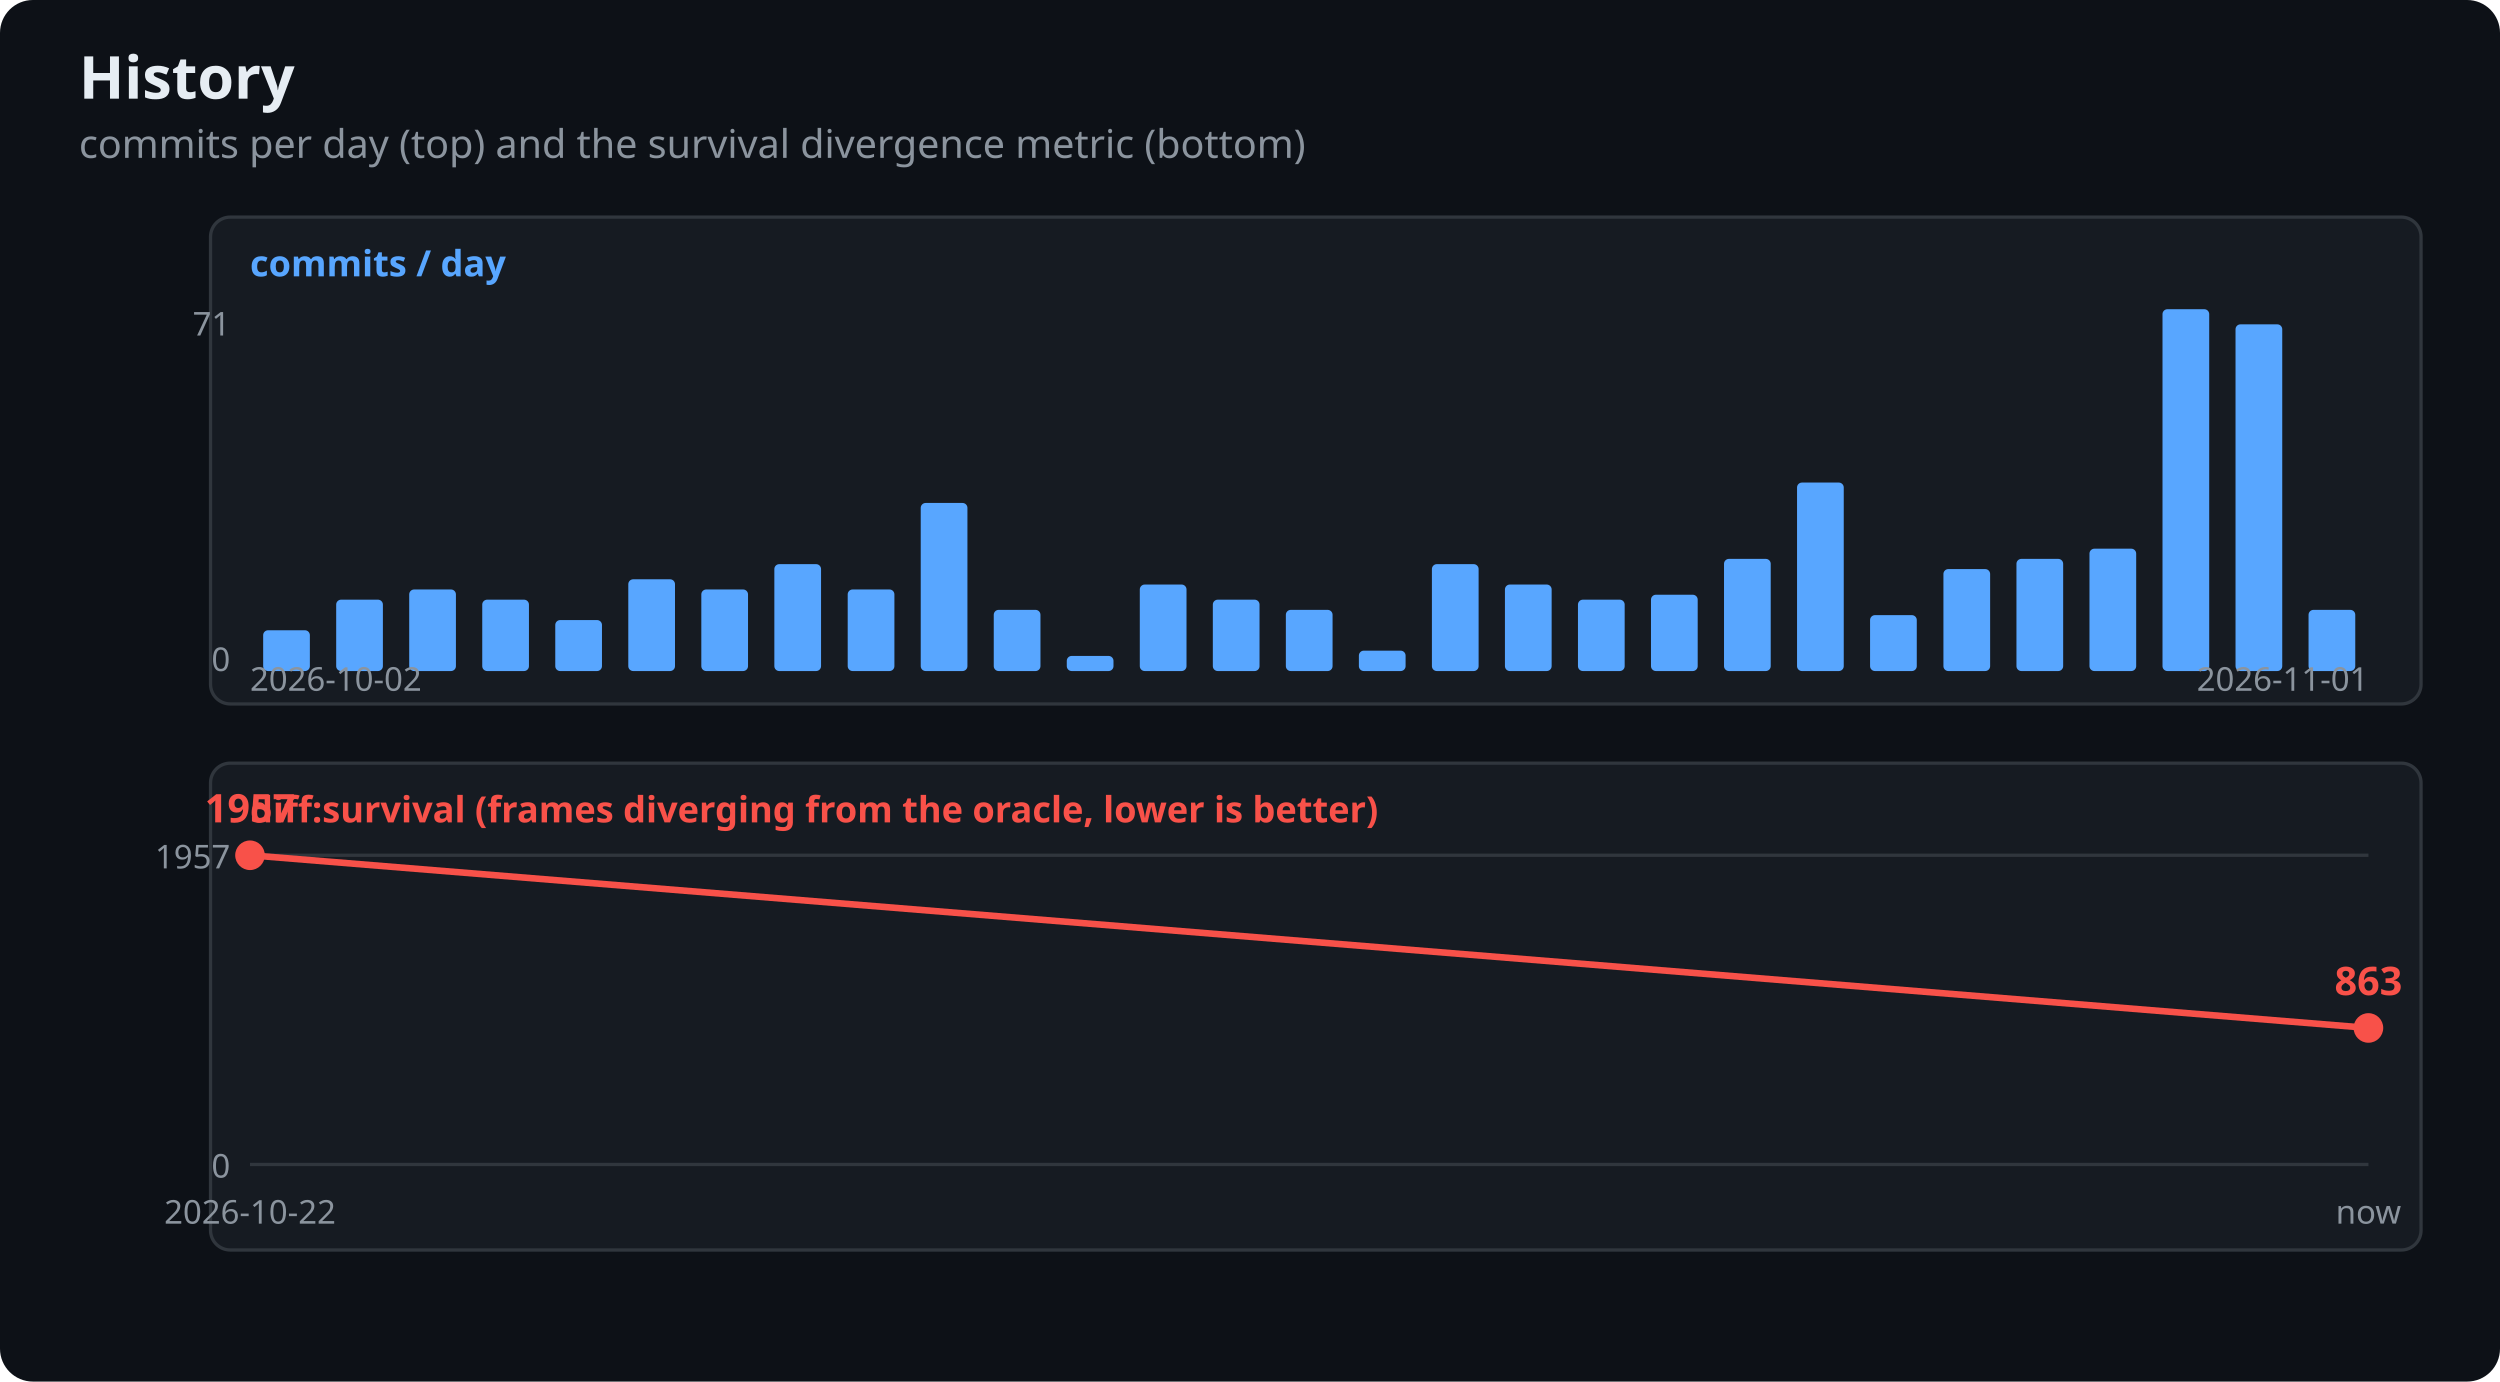
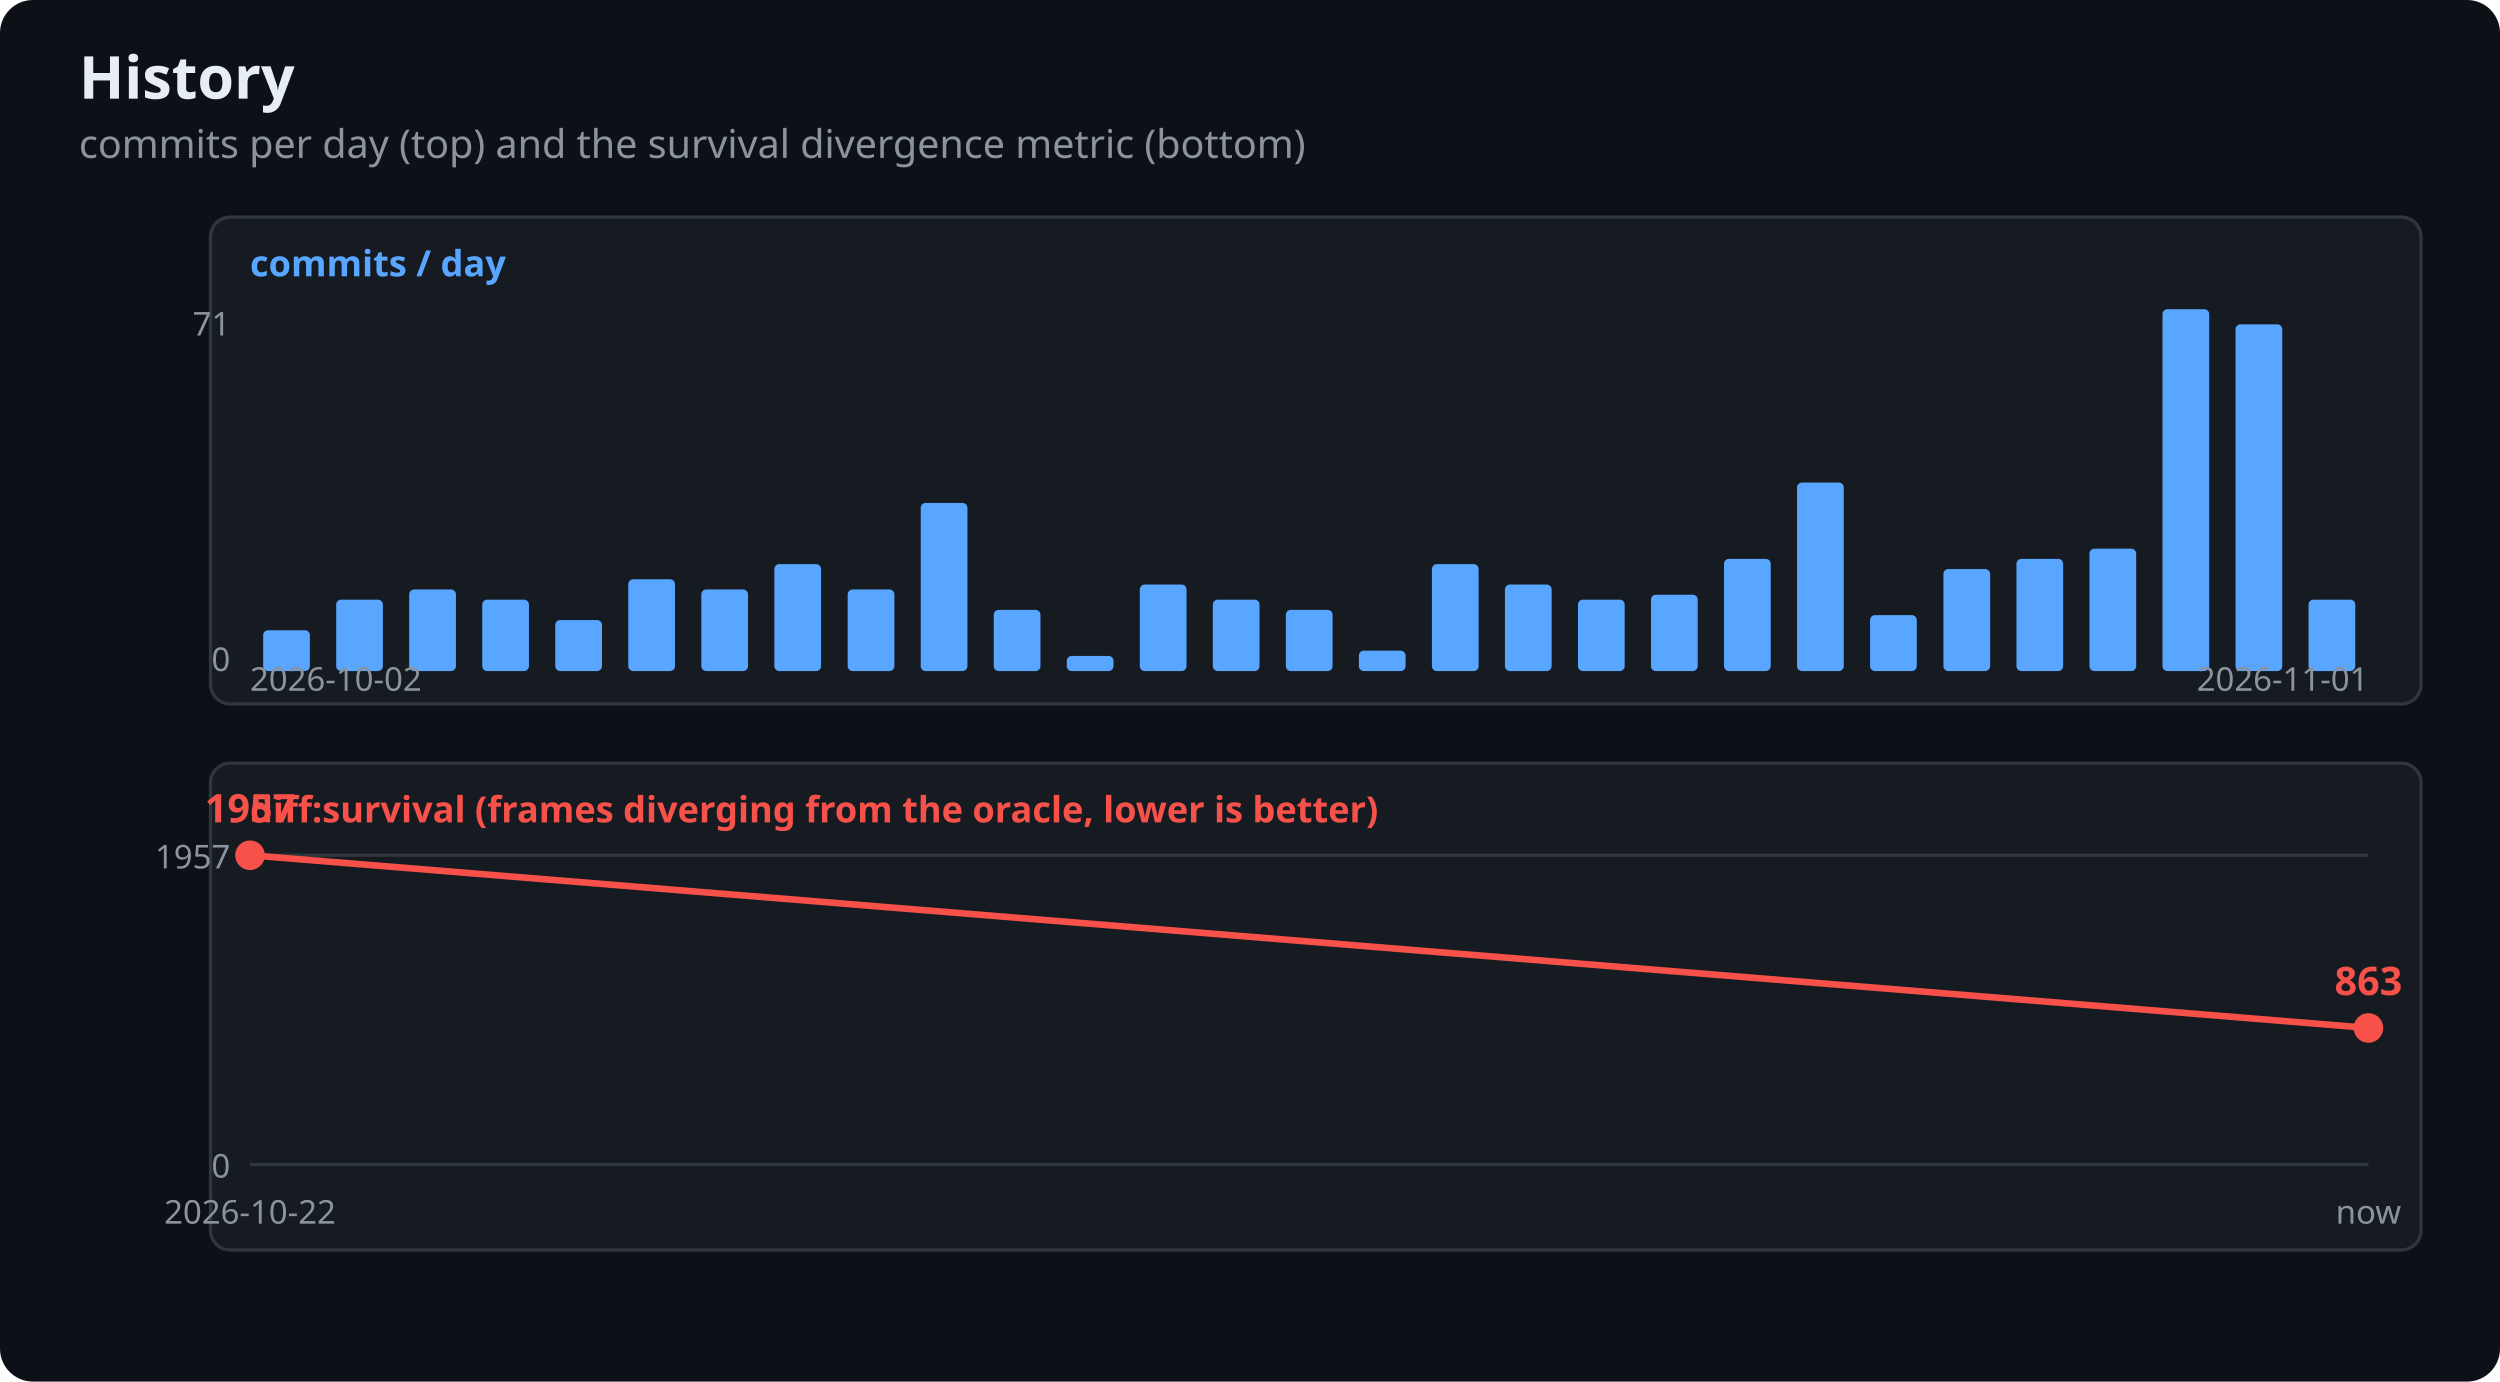
<svg xmlns="http://www.w3.org/2000/svg" width="760" height="420" viewBox="0 0 760 420" font-family="Segoe UI,Ubuntu,sans-serif">
  <rect width="760" height="420" rx="10" fill="#0d1117" />
  <text x="24" y="30" fill="#e6edf3" font-size="18" font-weight="600">History</text>
  <text x="24" y="48" fill="#8b949e" font-size="12">commits per day (top) and the survival divergence metric (bottom)</text>
  <rect x="64" y="66" width="672" height="148" fill="#161b22" stroke="#30363d" rx="6" />
  <text x="76" y="84" fill="#58a6ff" font-size="11" font-weight="600">commits / day</text>
  <rect x="80.0" y="191.6" width="14.2" height="12.4" fill="#58a6ff" rx="1.5" />
  <rect x="102.2" y="182.3" width="14.2" height="21.7" fill="#58a6ff" rx="1.5" />
  <rect x="124.4" y="179.2" width="14.2" height="24.8" fill="#58a6ff" rx="1.5" />
  <rect x="146.6" y="182.3" width="14.2" height="21.7" fill="#58a6ff" rx="1.5" />
  <rect x="168.8" y="188.5" width="14.2" height="15.5" fill="#58a6ff" rx="1.5" />
  <rect x="191.0" y="176.1" width="14.2" height="27.9" fill="#58a6ff" rx="1.5" />
  <rect x="213.2" y="179.2" width="14.2" height="24.8" fill="#58a6ff" rx="1.5" />
  <rect x="235.4" y="171.5" width="14.2" height="32.5" fill="#58a6ff" rx="1.5" />
  <rect x="257.7" y="179.2" width="14.2" height="24.8" fill="#58a6ff" rx="1.5" />
  <rect x="279.9" y="152.9" width="14.2" height="51.1" fill="#58a6ff" rx="1.5" />
  <rect x="302.1" y="185.4" width="14.2" height="18.6" fill="#58a6ff" rx="1.5" />
  <rect x="324.3" y="199.4" width="14.2" height="4.6" fill="#58a6ff" rx="1.5" />
  <rect x="346.5" y="177.7" width="14.2" height="26.3" fill="#58a6ff" rx="1.5" />
  <rect x="368.7" y="182.3" width="14.2" height="21.7" fill="#58a6ff" rx="1.5" />
  <rect x="390.9" y="185.4" width="14.2" height="18.6" fill="#58a6ff" rx="1.5" />
  <rect x="413.1" y="197.8" width="14.2" height="6.2" fill="#58a6ff" rx="1.5" />
  <rect x="435.3" y="171.5" width="14.2" height="32.5" fill="#58a6ff" rx="1.5" />
  <rect x="457.5" y="177.7" width="14.2" height="26.3" fill="#58a6ff" rx="1.5" />
  <rect x="479.7" y="182.3" width="14.2" height="21.7" fill="#58a6ff" rx="1.5" />
  <rect x="501.9" y="180.8" width="14.2" height="23.2" fill="#58a6ff" rx="1.5" />
  <rect x="524.1" y="169.9" width="14.2" height="34.1" fill="#58a6ff" rx="1.5" />
  <rect x="546.3" y="146.7" width="14.2" height="57.3" fill="#58a6ff" rx="1.5" />
  <rect x="568.5" y="187.0" width="14.2" height="17.0" fill="#58a6ff" rx="1.5" />
  <rect x="590.8" y="173.0" width="14.2" height="31.0" fill="#58a6ff" rx="1.5" />
  <rect x="613.0" y="169.9" width="14.2" height="34.1" fill="#58a6ff" rx="1.5" />
  <rect x="635.2" y="166.8" width="14.2" height="37.2" fill="#58a6ff" rx="1.5" />
  <rect x="657.4" y="94.0" width="14.2" height="110.0" fill="#58a6ff" rx="1.5" />
  <rect x="679.6" y="98.6" width="14.2" height="105.4" fill="#58a6ff" rx="1.5" />
-   <rect x="701.8" y="185.4" width="14.2" height="18.6" fill="#58a6ff" rx="1.5" />
+   <rect x="701.8" y="182.3" width="14.2" height="21.7" fill="#58a6ff" rx="1.5" />
  <text x="70" y="102" fill="#8b949e" font-size="10" text-anchor="end">71</text>
  <text x="70" y="204" fill="#8b949e" font-size="10" text-anchor="end">0</text>
  <text x="76" y="210" fill="#8b949e" font-size="10">2026-10-02</text>
  <text x="720" y="210" fill="#8b949e" font-size="10" text-anchor="end">2026-11-01</text>
  <rect x="64" y="232" width="672" height="148" fill="#161b22" stroke="#30363d" rx="6" />
  <text x="76" y="250" fill="#f85149" font-size="11" font-weight="600">diff:survival (frames diverging from the oracle, lower is better)</text>
  <line x1="76" y1="354.0" x2="720" y2="354.0" stroke="#30363d" stroke-width="1" />
  <text x="70" y="358.0" fill="#8b949e" font-size="10" text-anchor="end">0</text>
  <line x1="76" y1="260.0" x2="720" y2="260.0" stroke="#30363d" stroke-width="1" />
  <text x="70" y="264.0" fill="#8b949e" font-size="10" text-anchor="end">1957</text>
  <circle cx="76.0" cy="260.0" r="4.5" fill="#f85149" />
  <text x="76.0" y="250.0" fill="#f85149" font-size="12" font-weight="600" text-anchor="middle">1957</text>
  <text x="76.0" y="372" fill="#8b949e" font-size="10" text-anchor="middle">2026-10-22</text>
  <circle cx="720.0" cy="312.5" r="4.5" fill="#f85149" />
  <text x="720.0" y="302.5" fill="#f85149" font-size="12" font-weight="600" text-anchor="middle">863</text>
  <text x="720.0" y="372" fill="#8b949e" font-size="10" text-anchor="middle">now</text>
  <polyline points="76.0,260.0 720.0,312.5" fill="none" stroke="#f85149" stroke-width="2" />
</svg>
